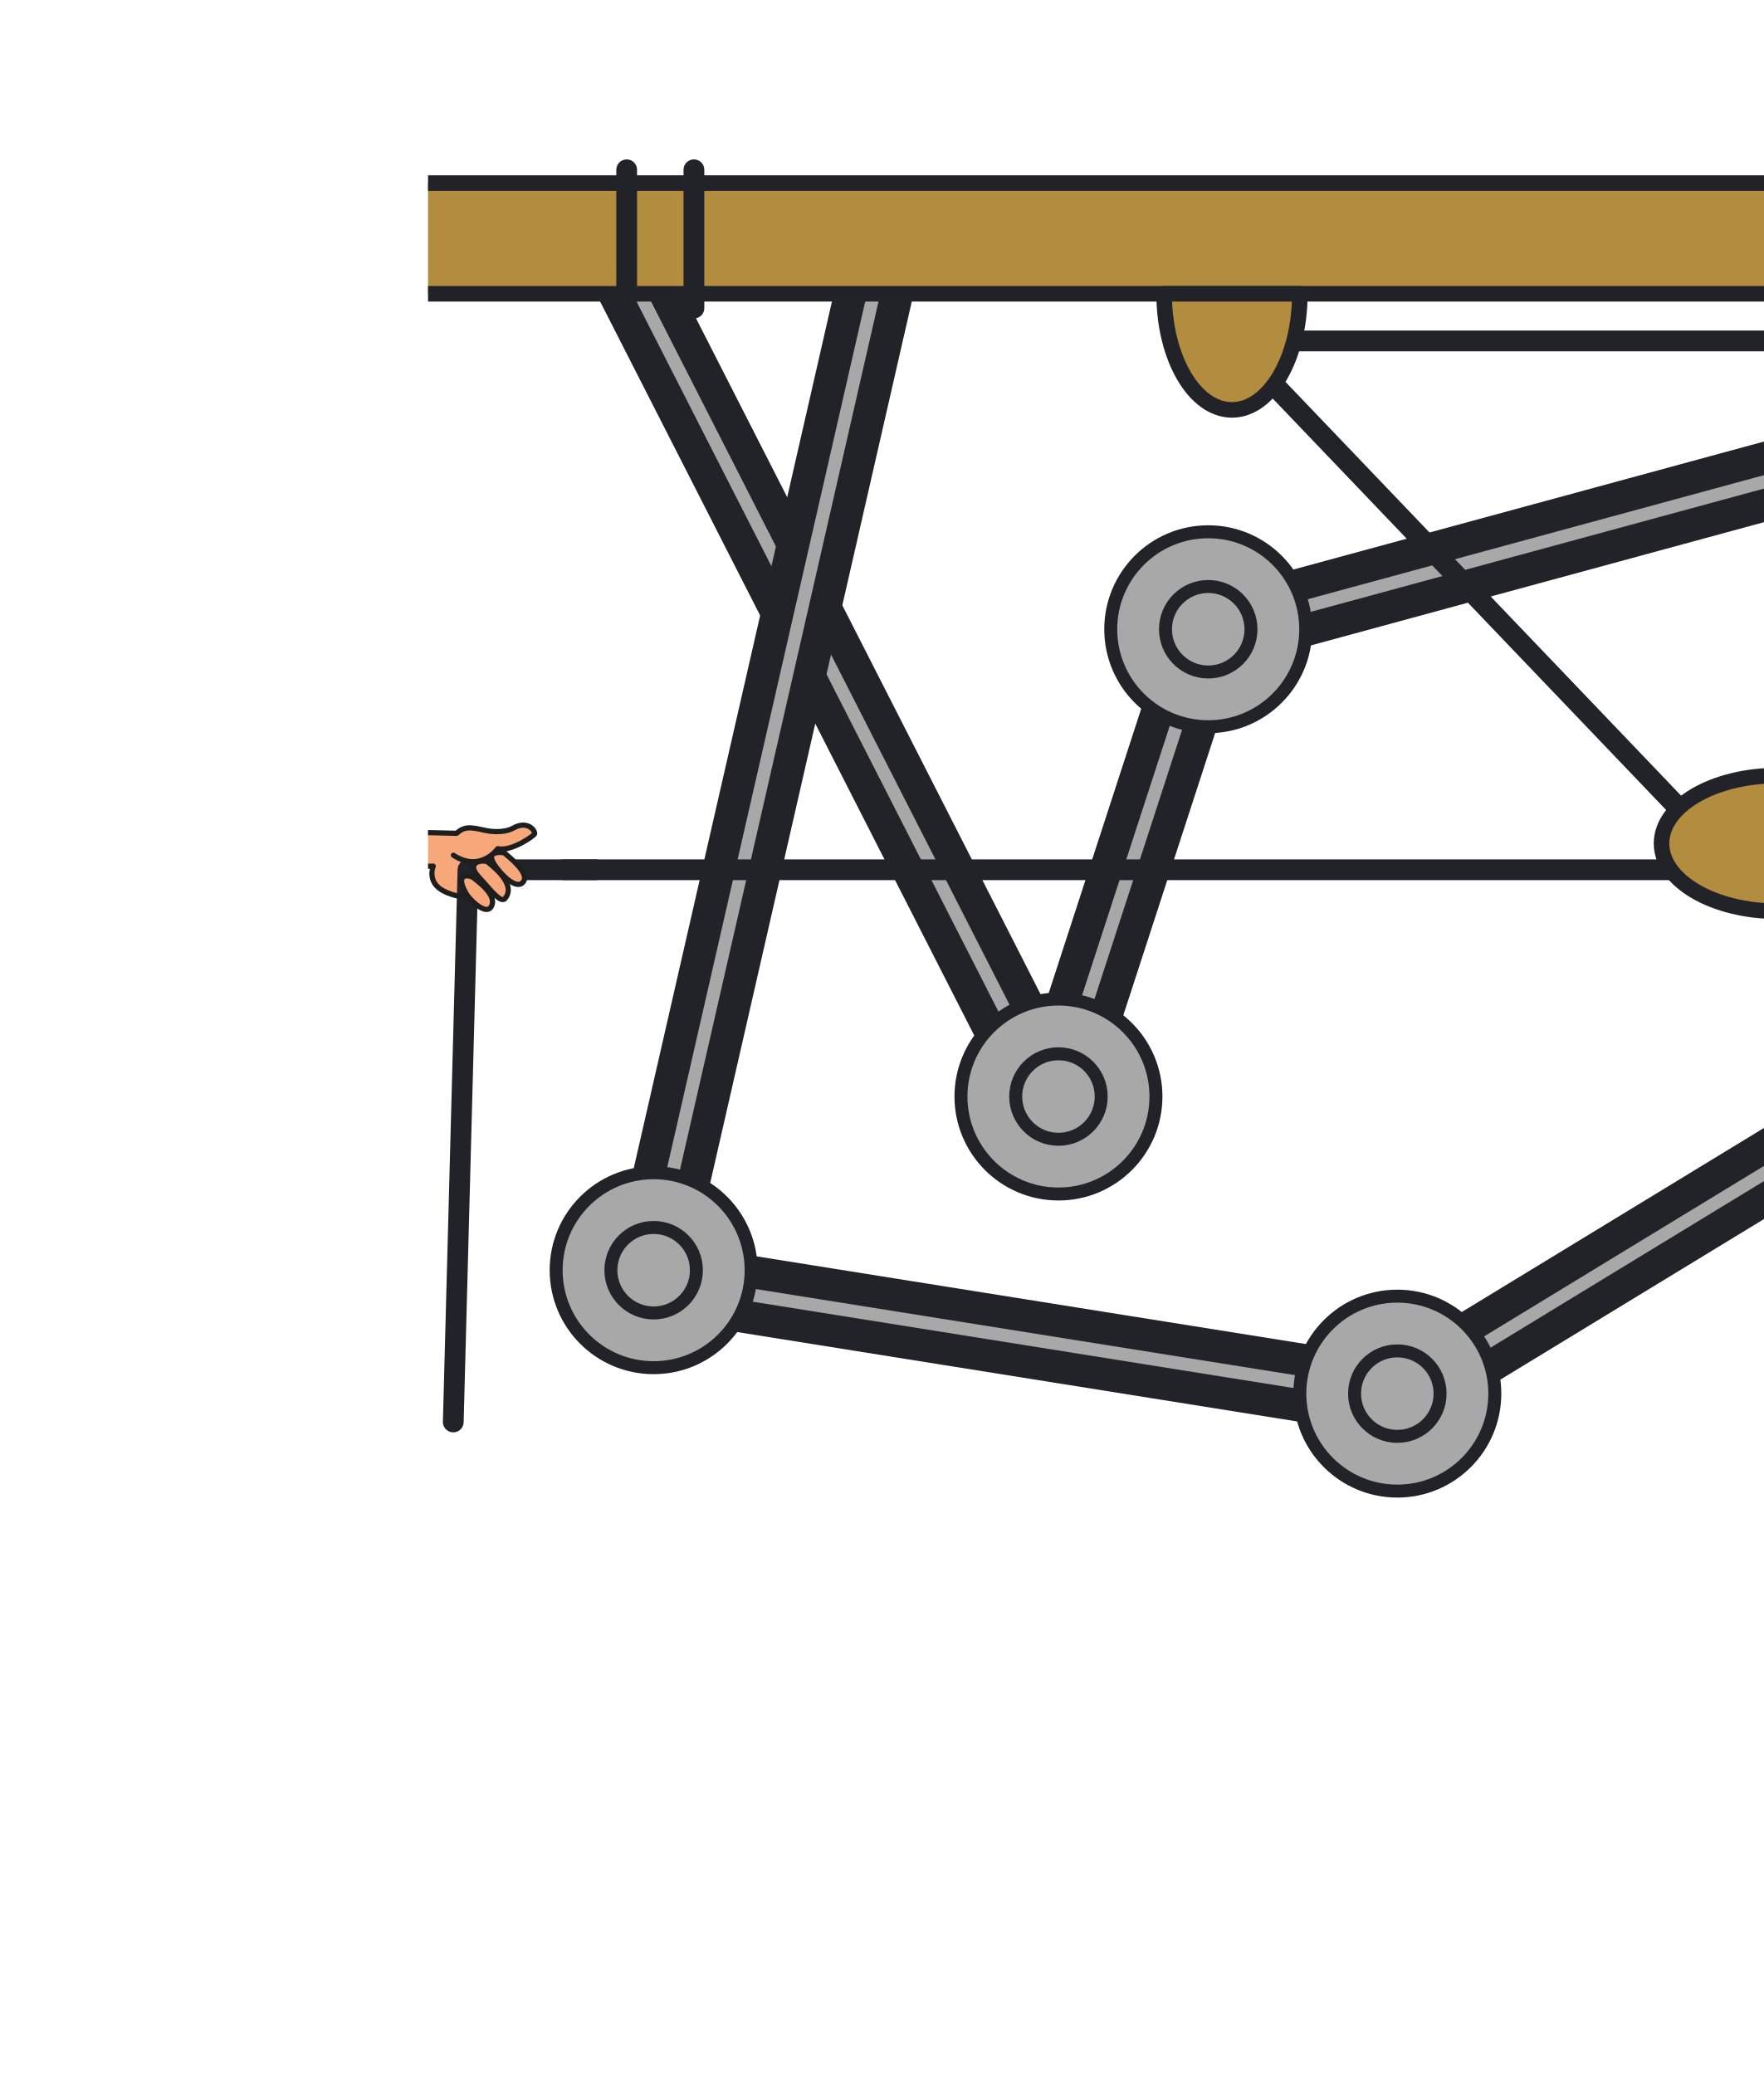
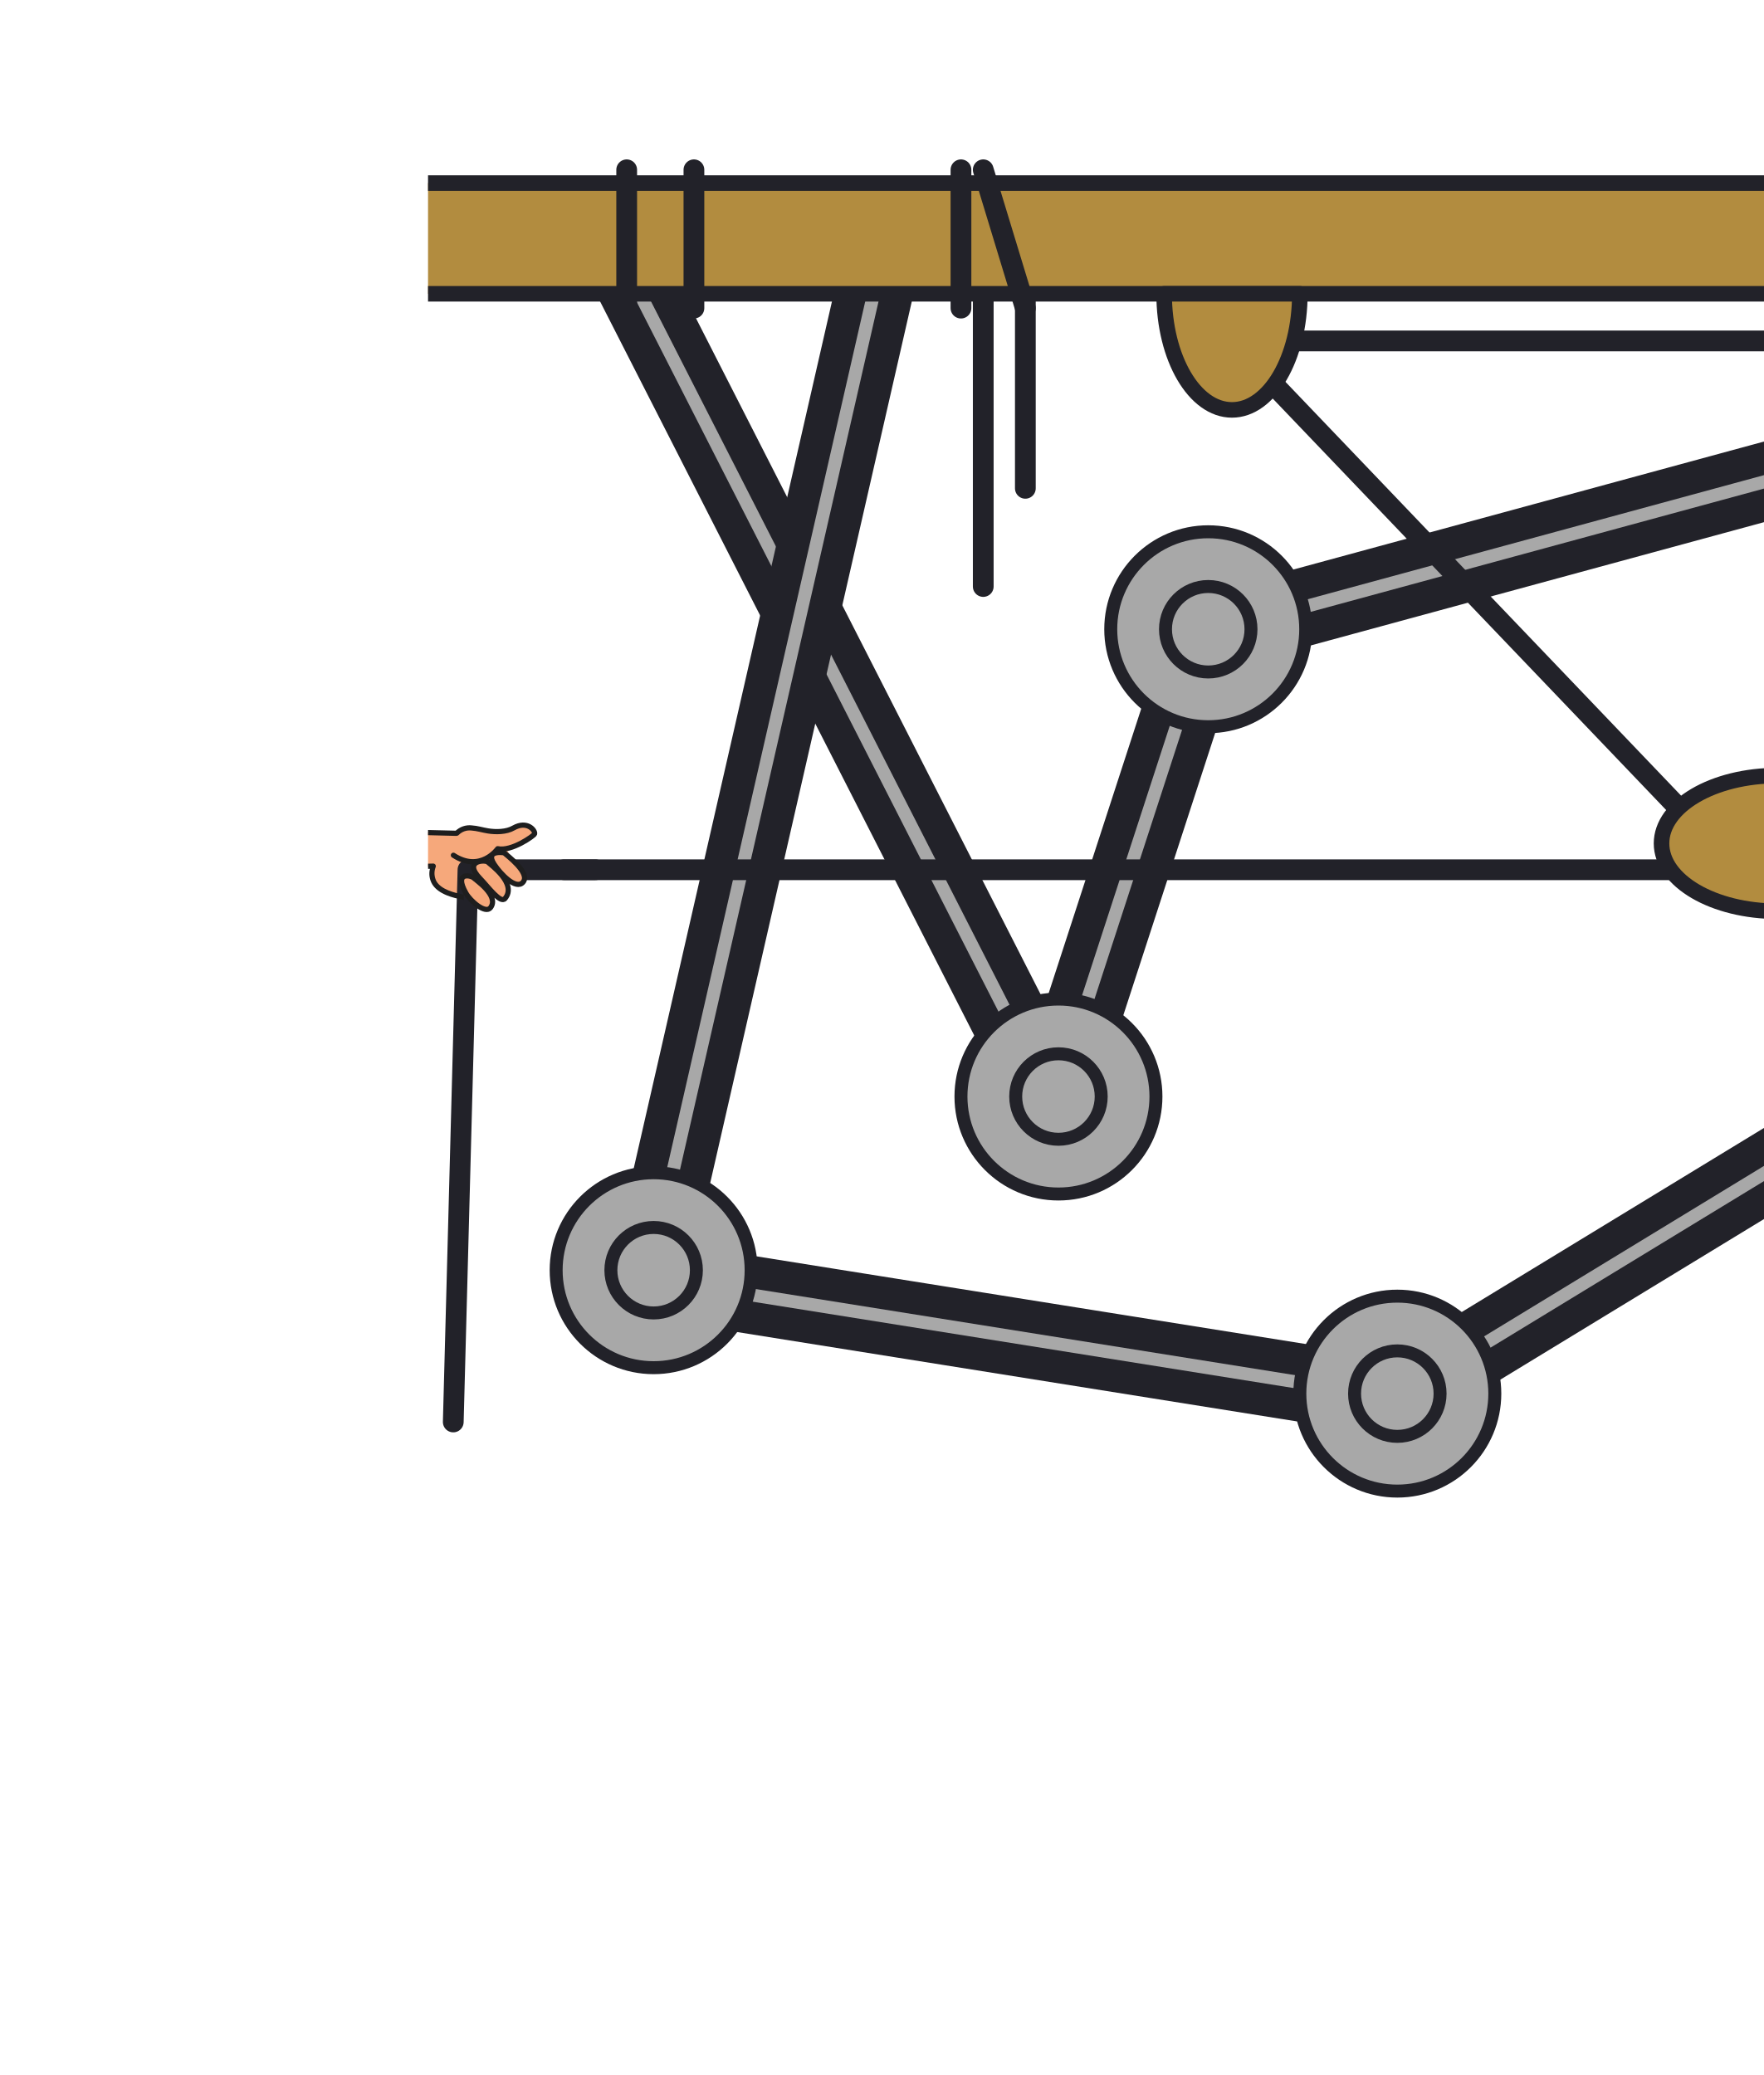
<svg xmlns="http://www.w3.org/2000/svg" width="680" height="800" viewBox="0 0 680 800">
+   <path fill="none" stroke="#222229" stroke-linecap="round" stroke-linejoin="round" stroke-width="8" d="M379.03 103.32v122.8M395.26 94.89v93.38" />
  <path fill="none" stroke="#222229" stroke-linejoin="round" stroke-width="30" d="M241.58 103.32l164.44 322.63 59.12-181.73 264.37-71.91" />
  <path fill="none" stroke="#a8a8a8" stroke-miterlimit="10" stroke-width="5" d="M241.58 103.32l164.44 322.63 59.12-181.73 264.37-71.91" />
  <circle cx="408.02" cy="422.76" r="37.58" fill="#a8a8a8" stroke="#222229" stroke-linecap="round" stroke-linejoin="round" stroke-width="5" />
  <circle cx="408.02" cy="422.76" r="16.48" fill="#a8a8a8" stroke="#222229" stroke-linecap="round" stroke-linejoin="round" stroke-width="5" />
  <circle cx="465.76" cy="242.6" r="37.58" fill="#a8a8a8" stroke="#222229" stroke-linecap="round" stroke-linejoin="round" stroke-width="5" />
  <circle cx="465.76" cy="242.6" r="16.48" fill="#a8a8a8" stroke="#222229" stroke-linecap="round" stroke-linejoin="round" stroke-width="5" />
  <path fill="none" stroke="#222229" stroke-linejoin="round" stroke-width="30" d="M339.05 103.32l-89.08 389.59 288.07 46 209.94-127.89" />
  <path fill="none" stroke="#a8a8a8" stroke-miterlimit="10" stroke-width="5" d="M339.05 103.32l-89.08 389.59 288.07 46 209.94-127.89" />
  <circle cx="251.97" cy="489.72" r="37.58" fill="#a8a8a8" stroke="#222229" stroke-linecap="round" stroke-linejoin="round" stroke-width="5" />
  <circle cx="251.97" cy="489.72" r="16.48" fill="#a8a8a8" stroke="#222229" stroke-linecap="round" stroke-linejoin="round" stroke-width="5" />
  <circle cx="538.65" cy="537.3" r="37.58" fill="#a8a8a8" stroke="#222229" stroke-linecap="round" stroke-linejoin="round" stroke-width="5" />
  <circle cx="538.65" cy="537.3" r="16.48" fill="#a8a8a8" stroke="#222229" stroke-linecap="round" stroke-linejoin="round" stroke-width="5" />
  <path fill="#b28c3f" stroke="#222229" stroke-linejoin="round" stroke-width="6" d="M165 113.27h1047.73V70.58H165" />
-   <path fill="none" stroke="#222229" stroke-linecap="round" stroke-linejoin="round" stroke-width="8" d="M241.58 65.46v53.33M267.5 65.46v53.33M217.44 335.32h452.38L474.91 131.44h608.08" />
+   <path fill="none" stroke="#222229" stroke-linecap="round" stroke-linejoin="round" stroke-width="8" d="M241.58 65.46v53.33M267.5 65.46v53.33M370.44 65.46v53.33M217.44 335.32h452.38L474.91 131.44h608.08" />
  <path d="M501.07 113.27c0 24.72-11.71 44.76-26.16 44.76s-26.15-20-26.15-44.76zM685.26 351.33c-24.72 0-44.76-11.71-44.76-26.16s20-26.16 44.76-26.16z" fill="#b28c3f" stroke="#222229" stroke-linejoin="round" stroke-width="6" />
  <path d="M195 327.45l-18.85-6.18-11.15-.39v13.22l2-.17c-3.85 12.13 15.39 11.85 16.51 13.08 1.4 1.52 17.3-15.46 11.49-19.56z" fill="#f6a87b" />
  <path fill="none" stroke="#222229" stroke-linecap="round" stroke-linejoin="round" stroke-width="8" d="M229.55 335.32H180.4l-5.67 212.91" />
  <path d="M187.06 344.59c3.34-1 5.64-4 7.7-6.82a4.52 4.52 0 001.21-3.06" fill="#f6a87b" />
  <path d="M187.06 345.27a6.49 6.49 0 003.35-1.41 16.91 16.91 0 002.68-2.46c.82-.93 1.57-1.91 2.31-2.9a6.22 6.22 0 001.65-3.79 1.08 1.08 0 10-2.13.29c.17 1-.8 2-1.34 2.78s-1.26 1.69-2 2.48a14.85 14.85 0 01-2.21 2.13c-.85.65-1.81 1.05-2.71 1.61a.69.69 0 00.35 1.27z" fill="#1e1e1e" />
  <path d="M174.78 329.73c10.45 6.83 17.07-2.52 17.07-2.52 5.38 1.2 14.06-5.07 14.23-5.7.35-1.28-2.8-5.32-8.15-2.28-2.71 1.55-6.74 1.62-9.82 1.12-2.09-.33-4.13-1-6.24-1.13a6.81 6.81 0 00-5.75 2" fill="#f6a87b" stroke="#1e1e1e" stroke-linecap="round" stroke-linejoin="round" stroke-width="2" />
  <path d="M188.07 332.38c-1-1-9.69-.63-3 6.31 3.18 3.29 7.86 9.84 9.61 7.73 4.79-5.72-5.68-13.13-6.61-14.04zM182.51 338.41c-.77-.8-7.72-2.62-2.89 5.95 1.74 3.09 7.54 8.13 9.48 5.57 3.48-4.59-5.91-10.81-6.59-11.52z" fill="#f6a87b" stroke="#1e1e1e" stroke-linecap="round" stroke-linejoin="round" stroke-width="2" />
  <path d="M194.33 328.79s-7.54-1.31-3.82 4.43c2.4 3.7 8.38 10 11.07 6.95 3.12-3.54-6.36-10.54-7.25-11.38z" fill="#f6a87b" stroke="#1e1e1e" stroke-linecap="round" stroke-linejoin="round" stroke-width="2" />
  <path d="M176.87 321.13c.12-.67.2.09.52-.5l-.95-.31a1 1 0 00-.29-.05L165 320v2l10.95.28zM178.86 344.94c-3.78-.72-8.68-2-10.57-5.1a6.55 6.55 0 01-.32-5.61 1 1 0 00-.16-.9 1 1 0 00-.79-.4l-2 .05v2h.71a8 8 0 00.87 5.92c2.36 3.88 8 5.29 12.16 6.07a6.79 6.79 0 01.1-2.03z" fill="#1e1e1e" />
+   <path fill="none" stroke="#222229" stroke-linecap="round" stroke-linejoin="round" stroke-width="8" d="M379.03 65.46l16.23 53.33" />
</svg>
